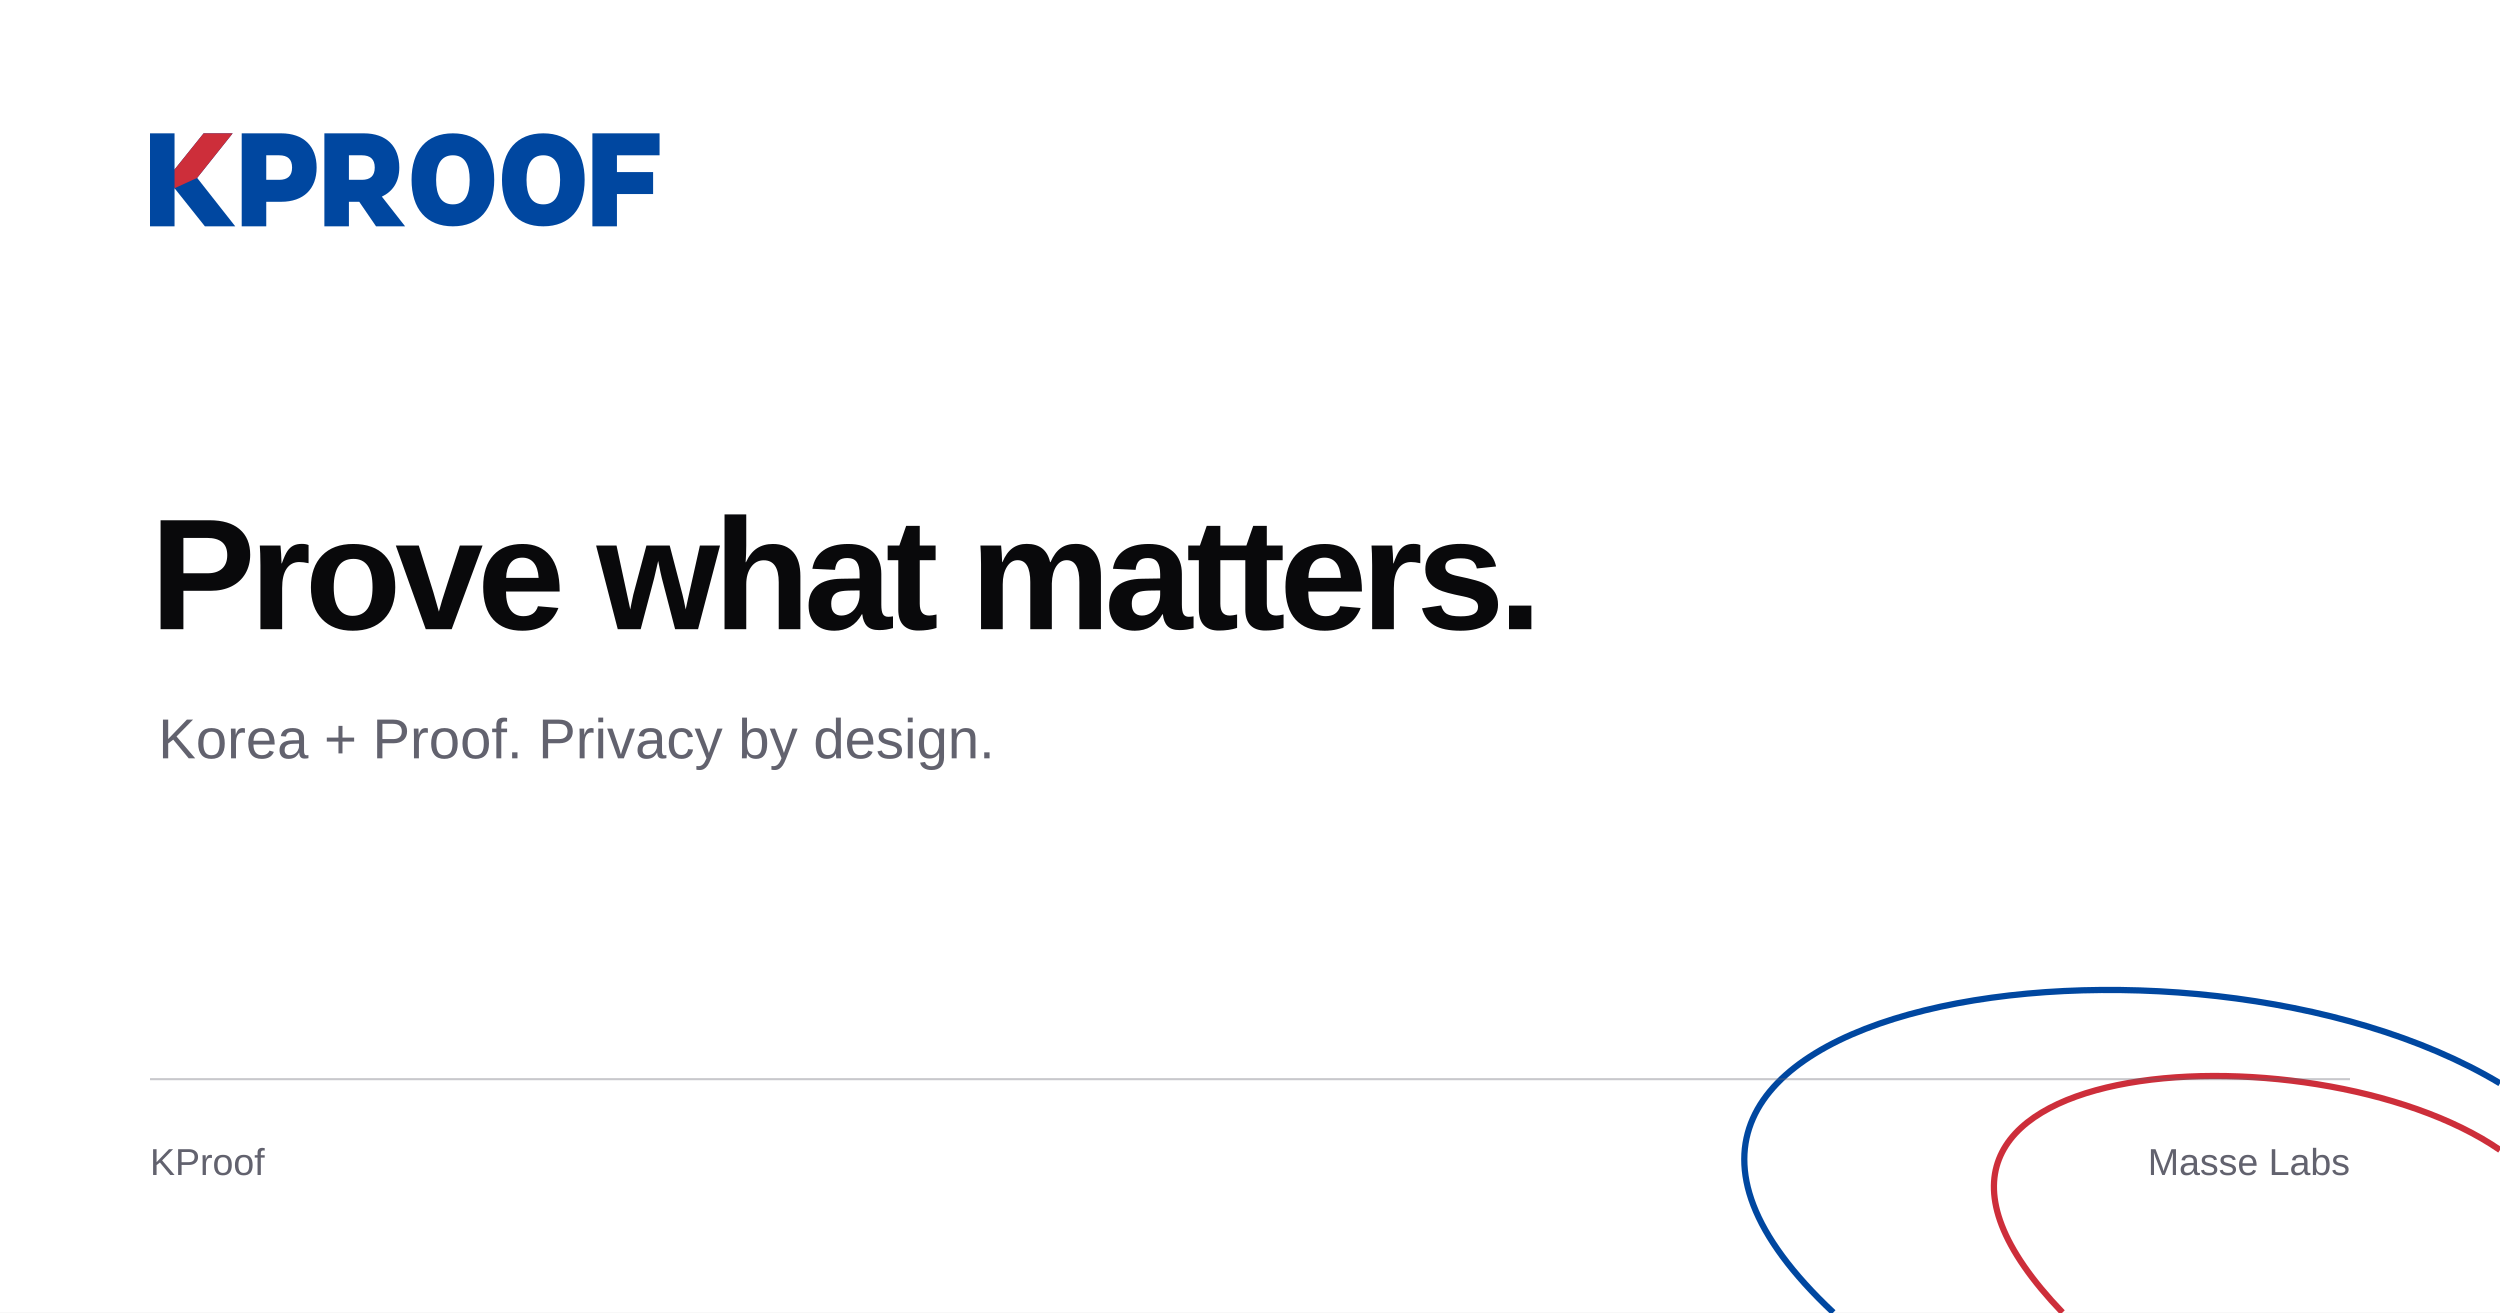
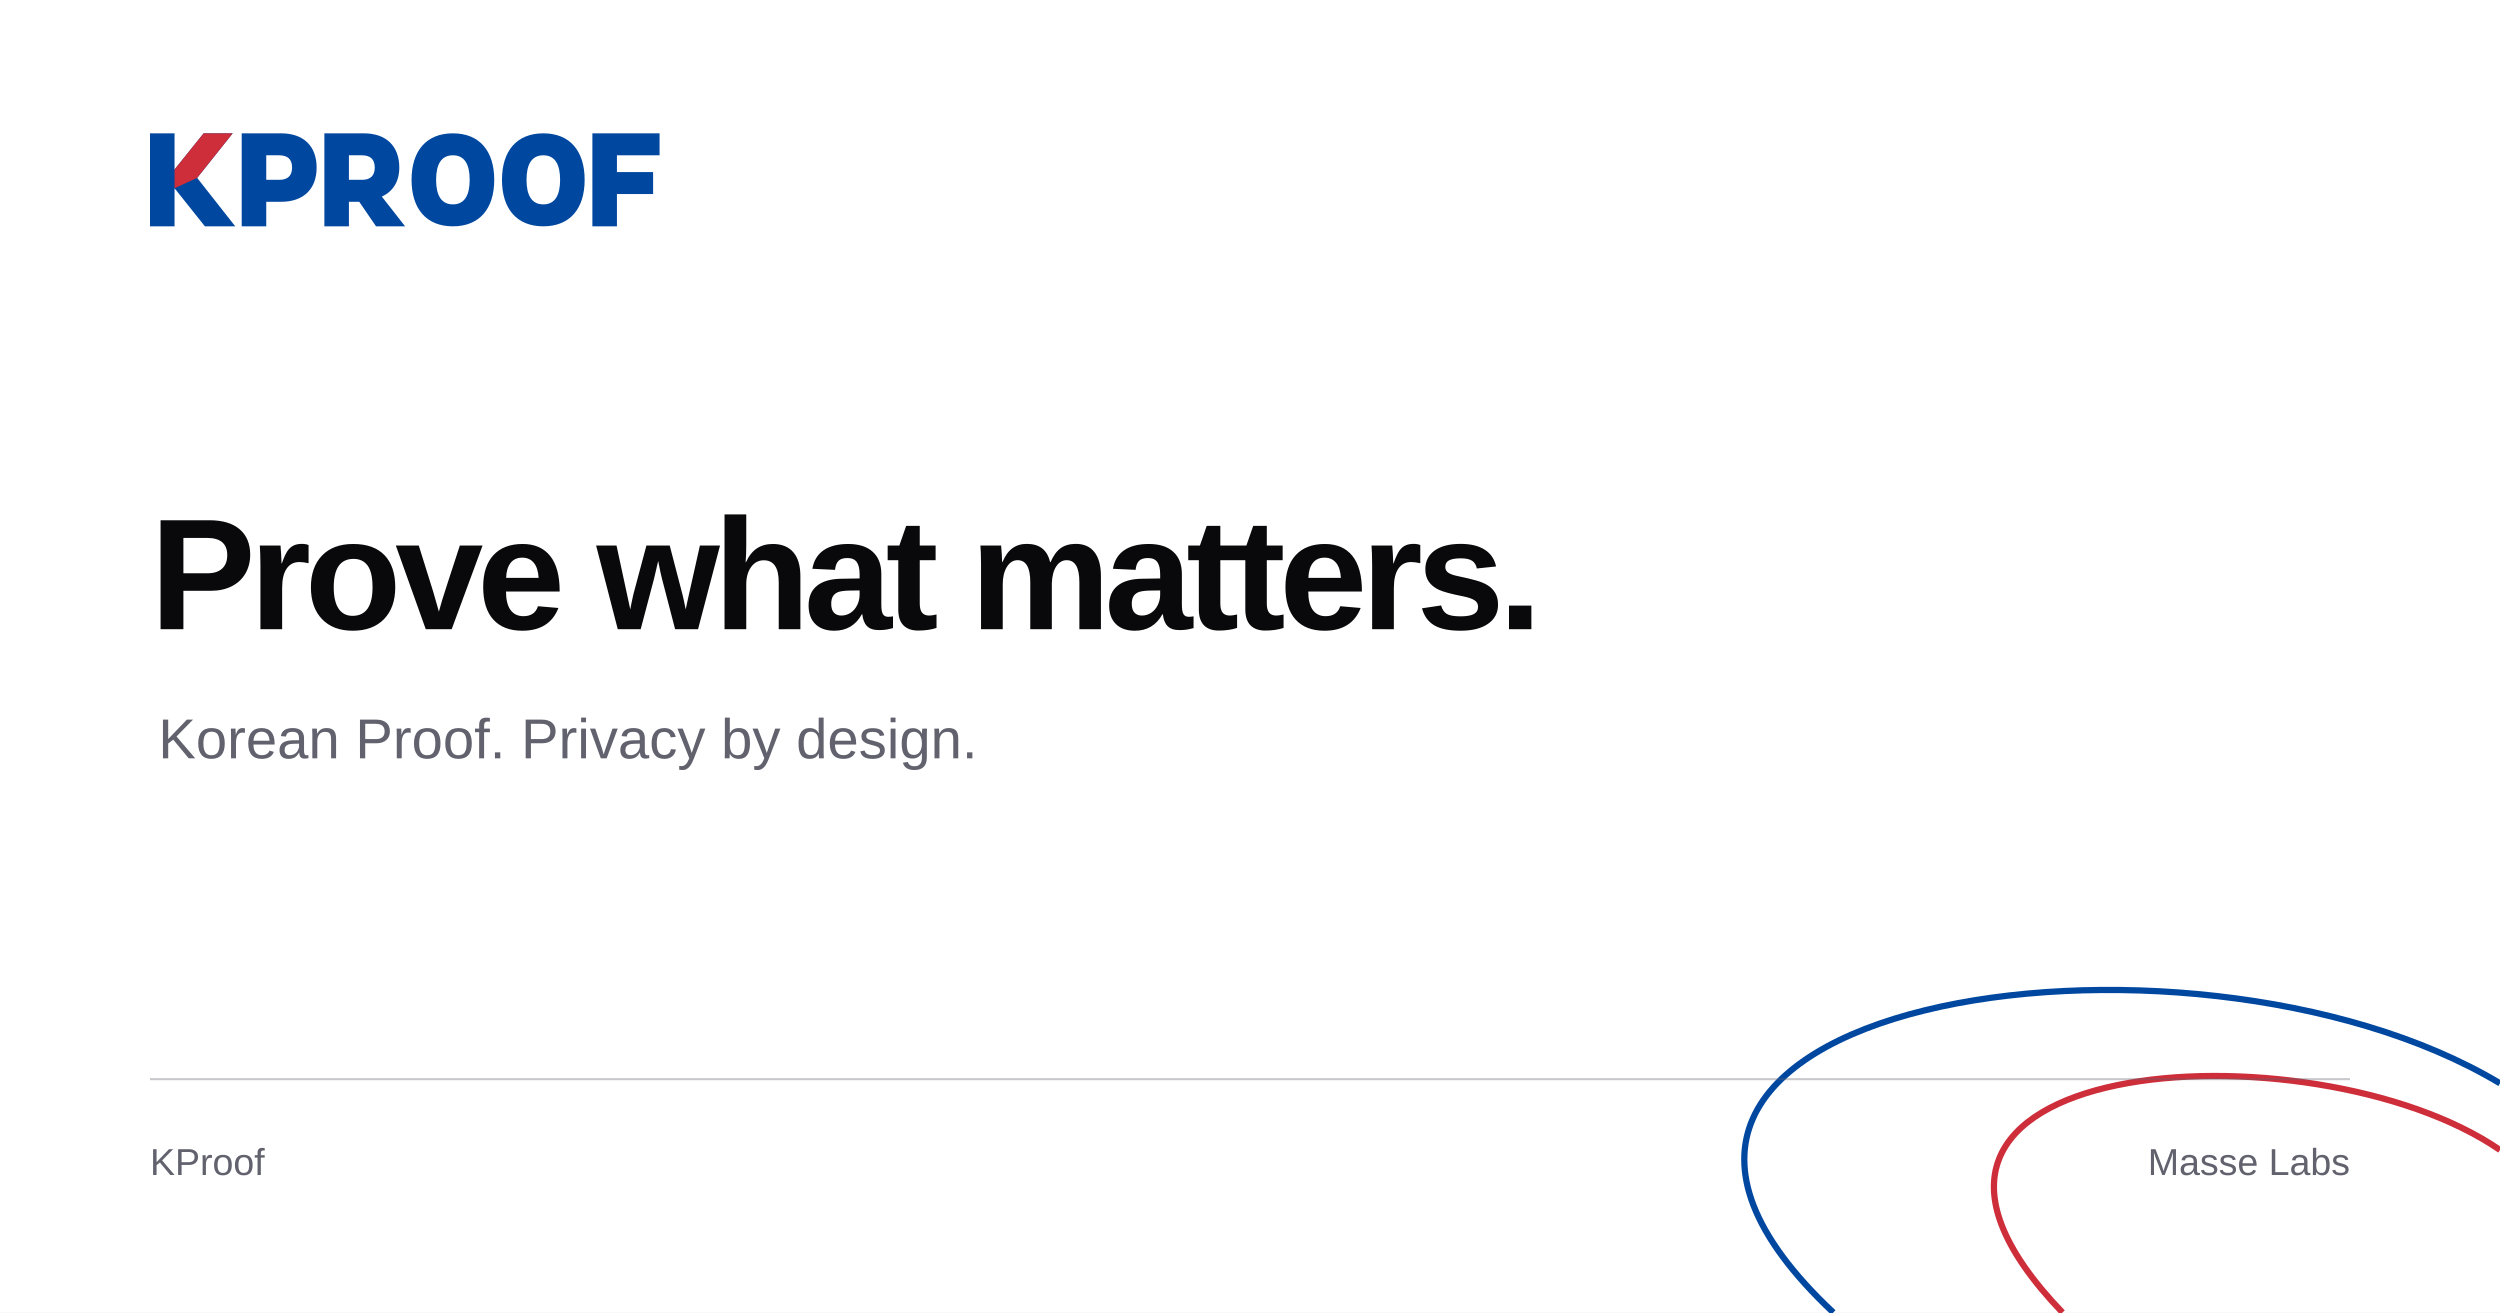
<svg xmlns="http://www.w3.org/2000/svg" width="1200" height="630" viewBox="0 0 1200 630" role="img" aria-label="KProof — Prove what matters">
  <rect width="1200" height="630" fill="#FFFFFF" />
  <g transform="translate(72 64) scale(.31)">
    <g fill="#0047A0">
      <g transform="translate(0)">
        <path d="M0 0H38V56L83 0H128L73 69L132 144H85L38 85V144H0Z" />
        <path class="mark-accent" fill="#CD2E3A" d="M38 56L83 0H128L73 69L38 85Z" />
      </g>
      <g transform="translate(142)">
        <path fill-rule="evenodd" d="M0 0H61C96 0 116 20 116 53S96 106 61 106H38V144H0ZM38 34V72H58C71 72 78 66 78 53S71 34 58 34Z" />
      </g>
      <g transform="translate(270)">
        <path fill-rule="evenodd" d="M0 0H61C96 0 116 20 116 53C116 75 106 90 89 98L125 144H80L54 106H38V144H0ZM38 34V72H58C71 72 78 66 78 53S71 34 58 34Z" />
      </g>
      <g transform="translate(405)">
        <path fill-rule="evenodd" d="M64 0C105 0 128 27 128 72S105 144 64 144S0 117 0 72S23 0 64 0ZM64 34C46 34 38 48 38 72S46 110 64 110S90 96 90 72S82 34 64 34Z" />
      </g>
      <g transform="translate(545)">
        <path fill-rule="evenodd" d="M64 0C105 0 128 27 128 72S105 144 64 144S0 117 0 72S23 0 64 0ZM64 34C46 34 38 48 38 72S46 110 64 110S90 96 90 72S82 34 64 34Z" />
      </g>
      <g transform="translate(685)">
        <path d="M0 0H104V34H38V60H94V94H38V144H0Z" />
      </g>
    </g>
  </g>
  <text x="72" y="302" fill="#09090B" font-family="Pretendard, Arial, sans-serif" font-size="76" font-weight="650" letter-spacing="-3">Prove what matters.</text>
-   <text x="76" y="364" fill="#62626E" font-family="Pretendard, Arial, sans-serif" font-size="27">Korea + Proof. Privacy by design.</text>
+   <text x="76" y="364" fill="#62626E" font-family="Pretendard, Arial, sans-serif" font-size="27">Korean Proof. Privacy by design.</text>
  <path d="M880 630C720 480 1050 430 1200 520" fill="none" stroke="#0047A0" stroke-width="3" />
  <path d="M990 630C870 505 1110 490 1200 552" fill="none" stroke="#CD2E3A" stroke-width="3" />
  <path d="M72 518H1128" stroke="#62626E" stroke-opacity=".35" />
  <text x="72" y="564" fill="#62626E" font-family="Pretendard, Arial, sans-serif" font-size="18">KProof</text>
  <text x="1128" y="564" text-anchor="end" fill="#62626E" font-family="Pretendard, Arial, sans-serif" font-size="18">Masse Labs</text>
</svg>
